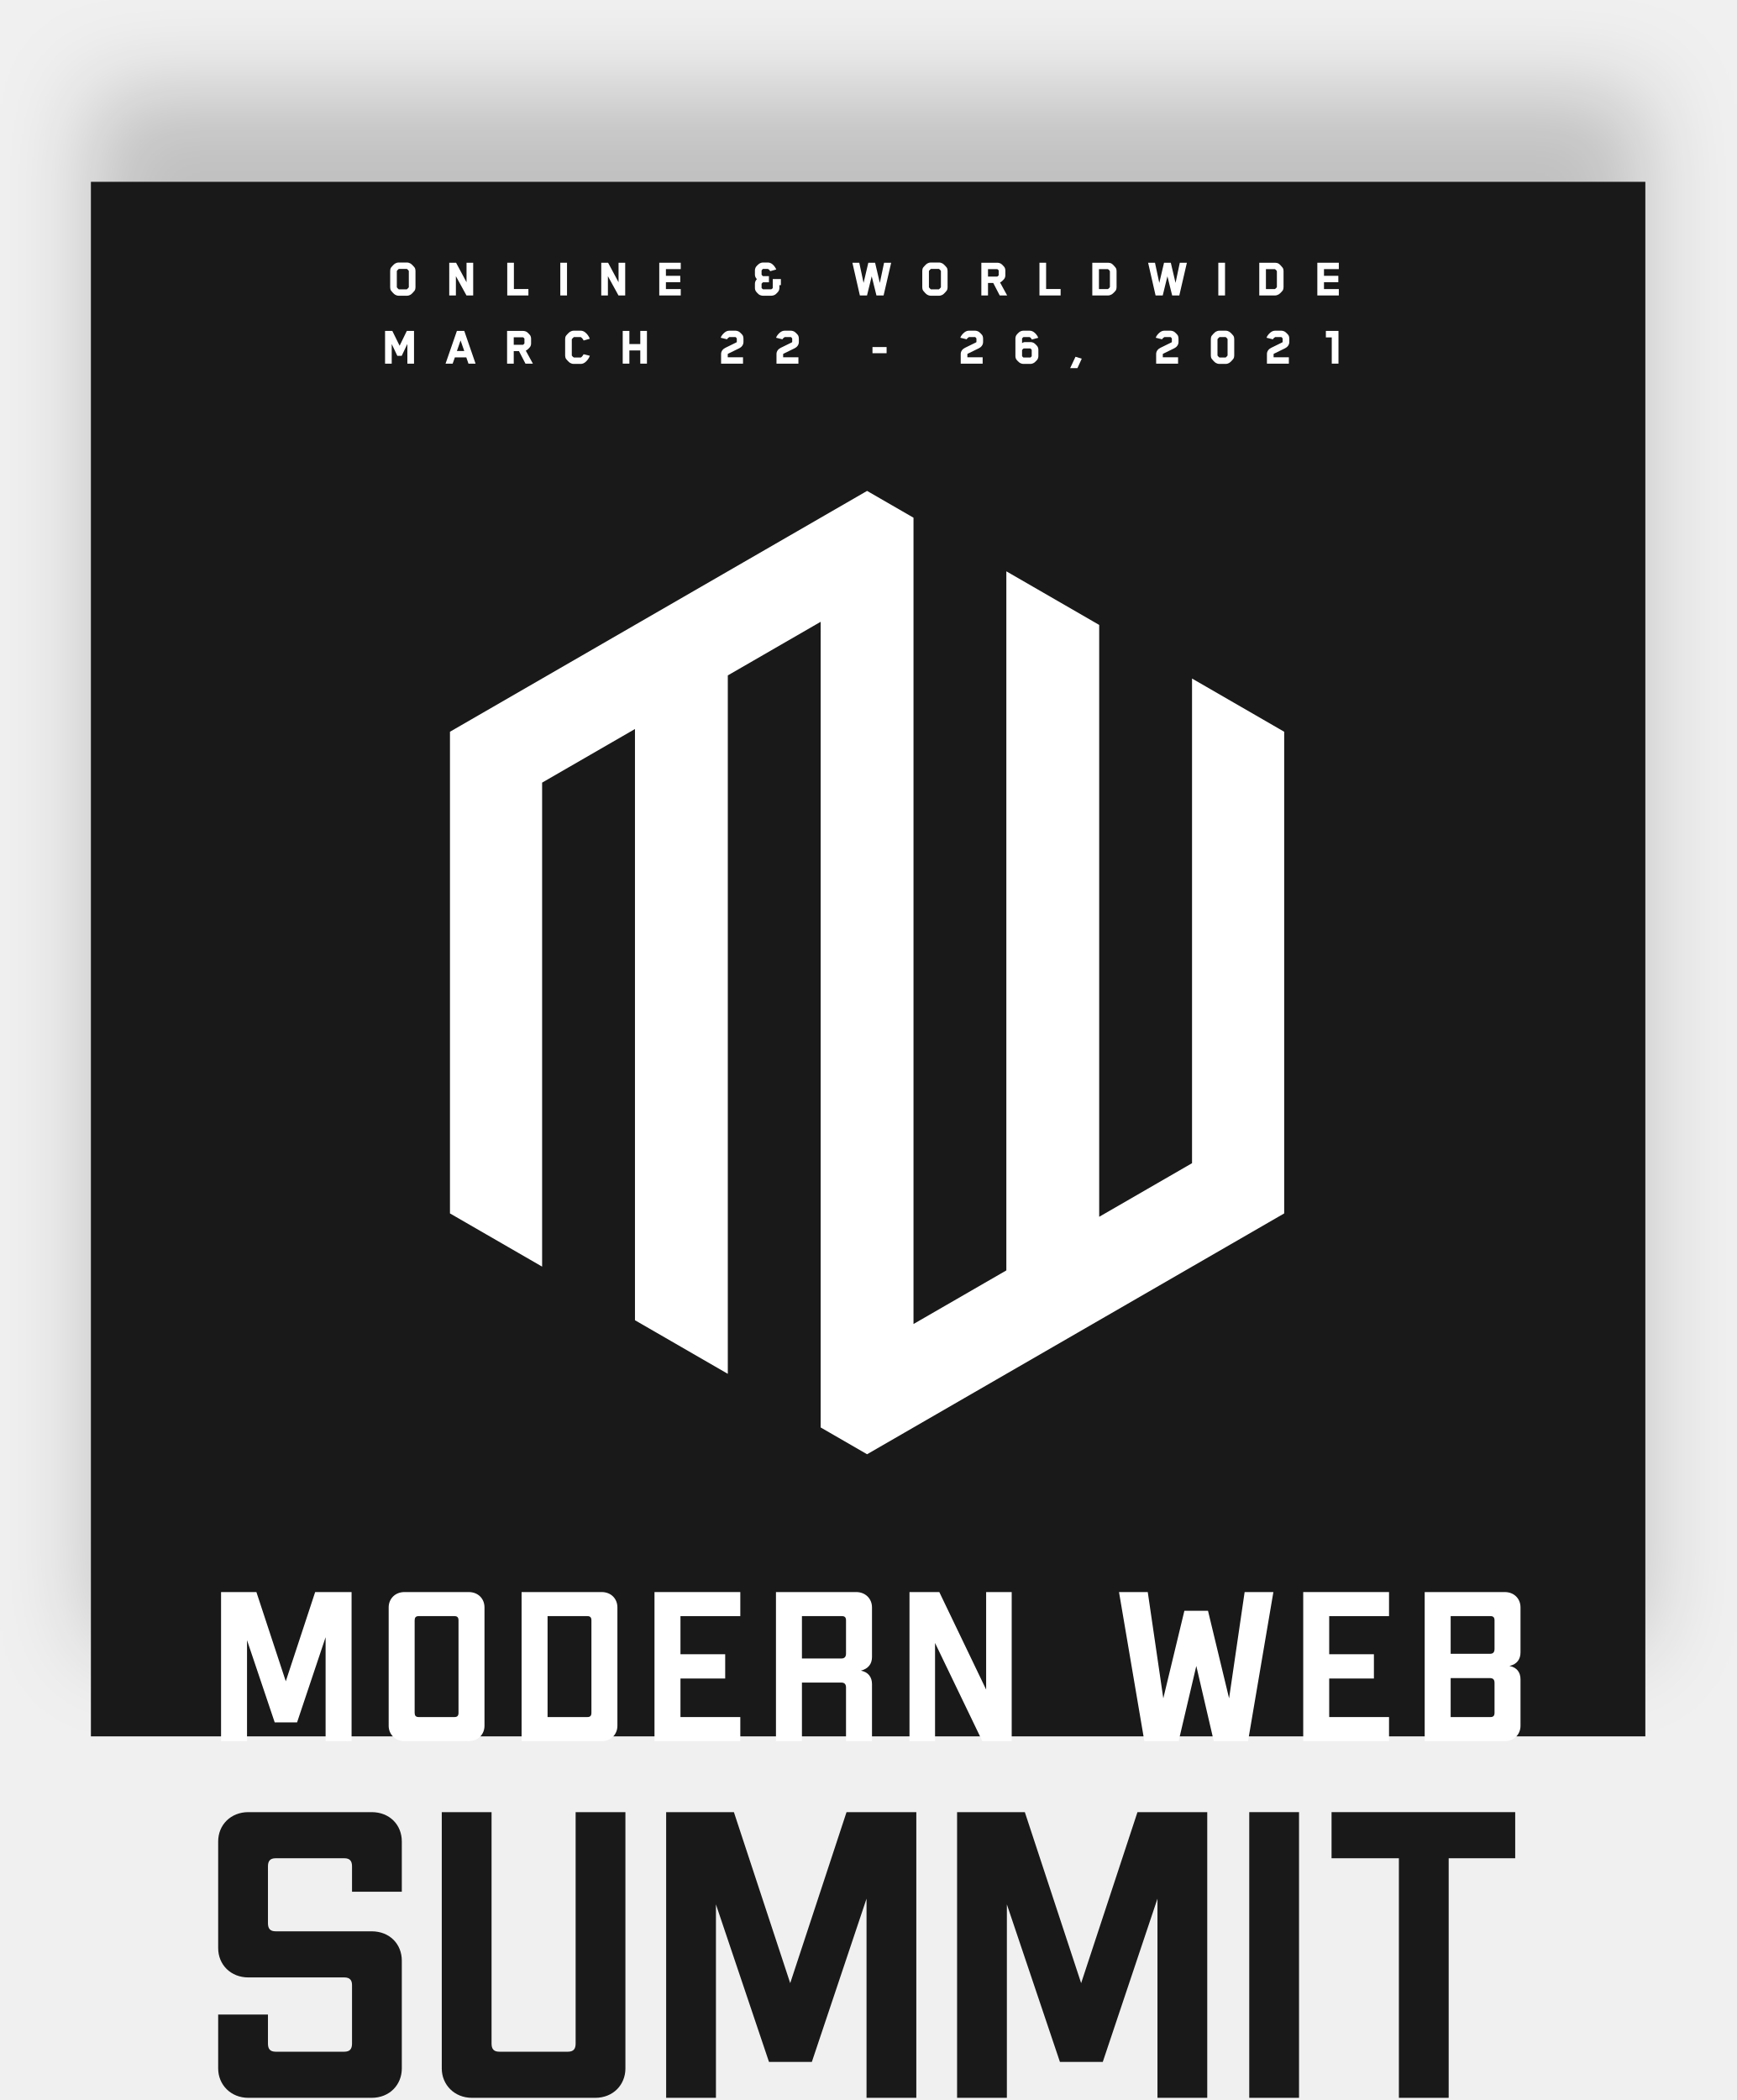
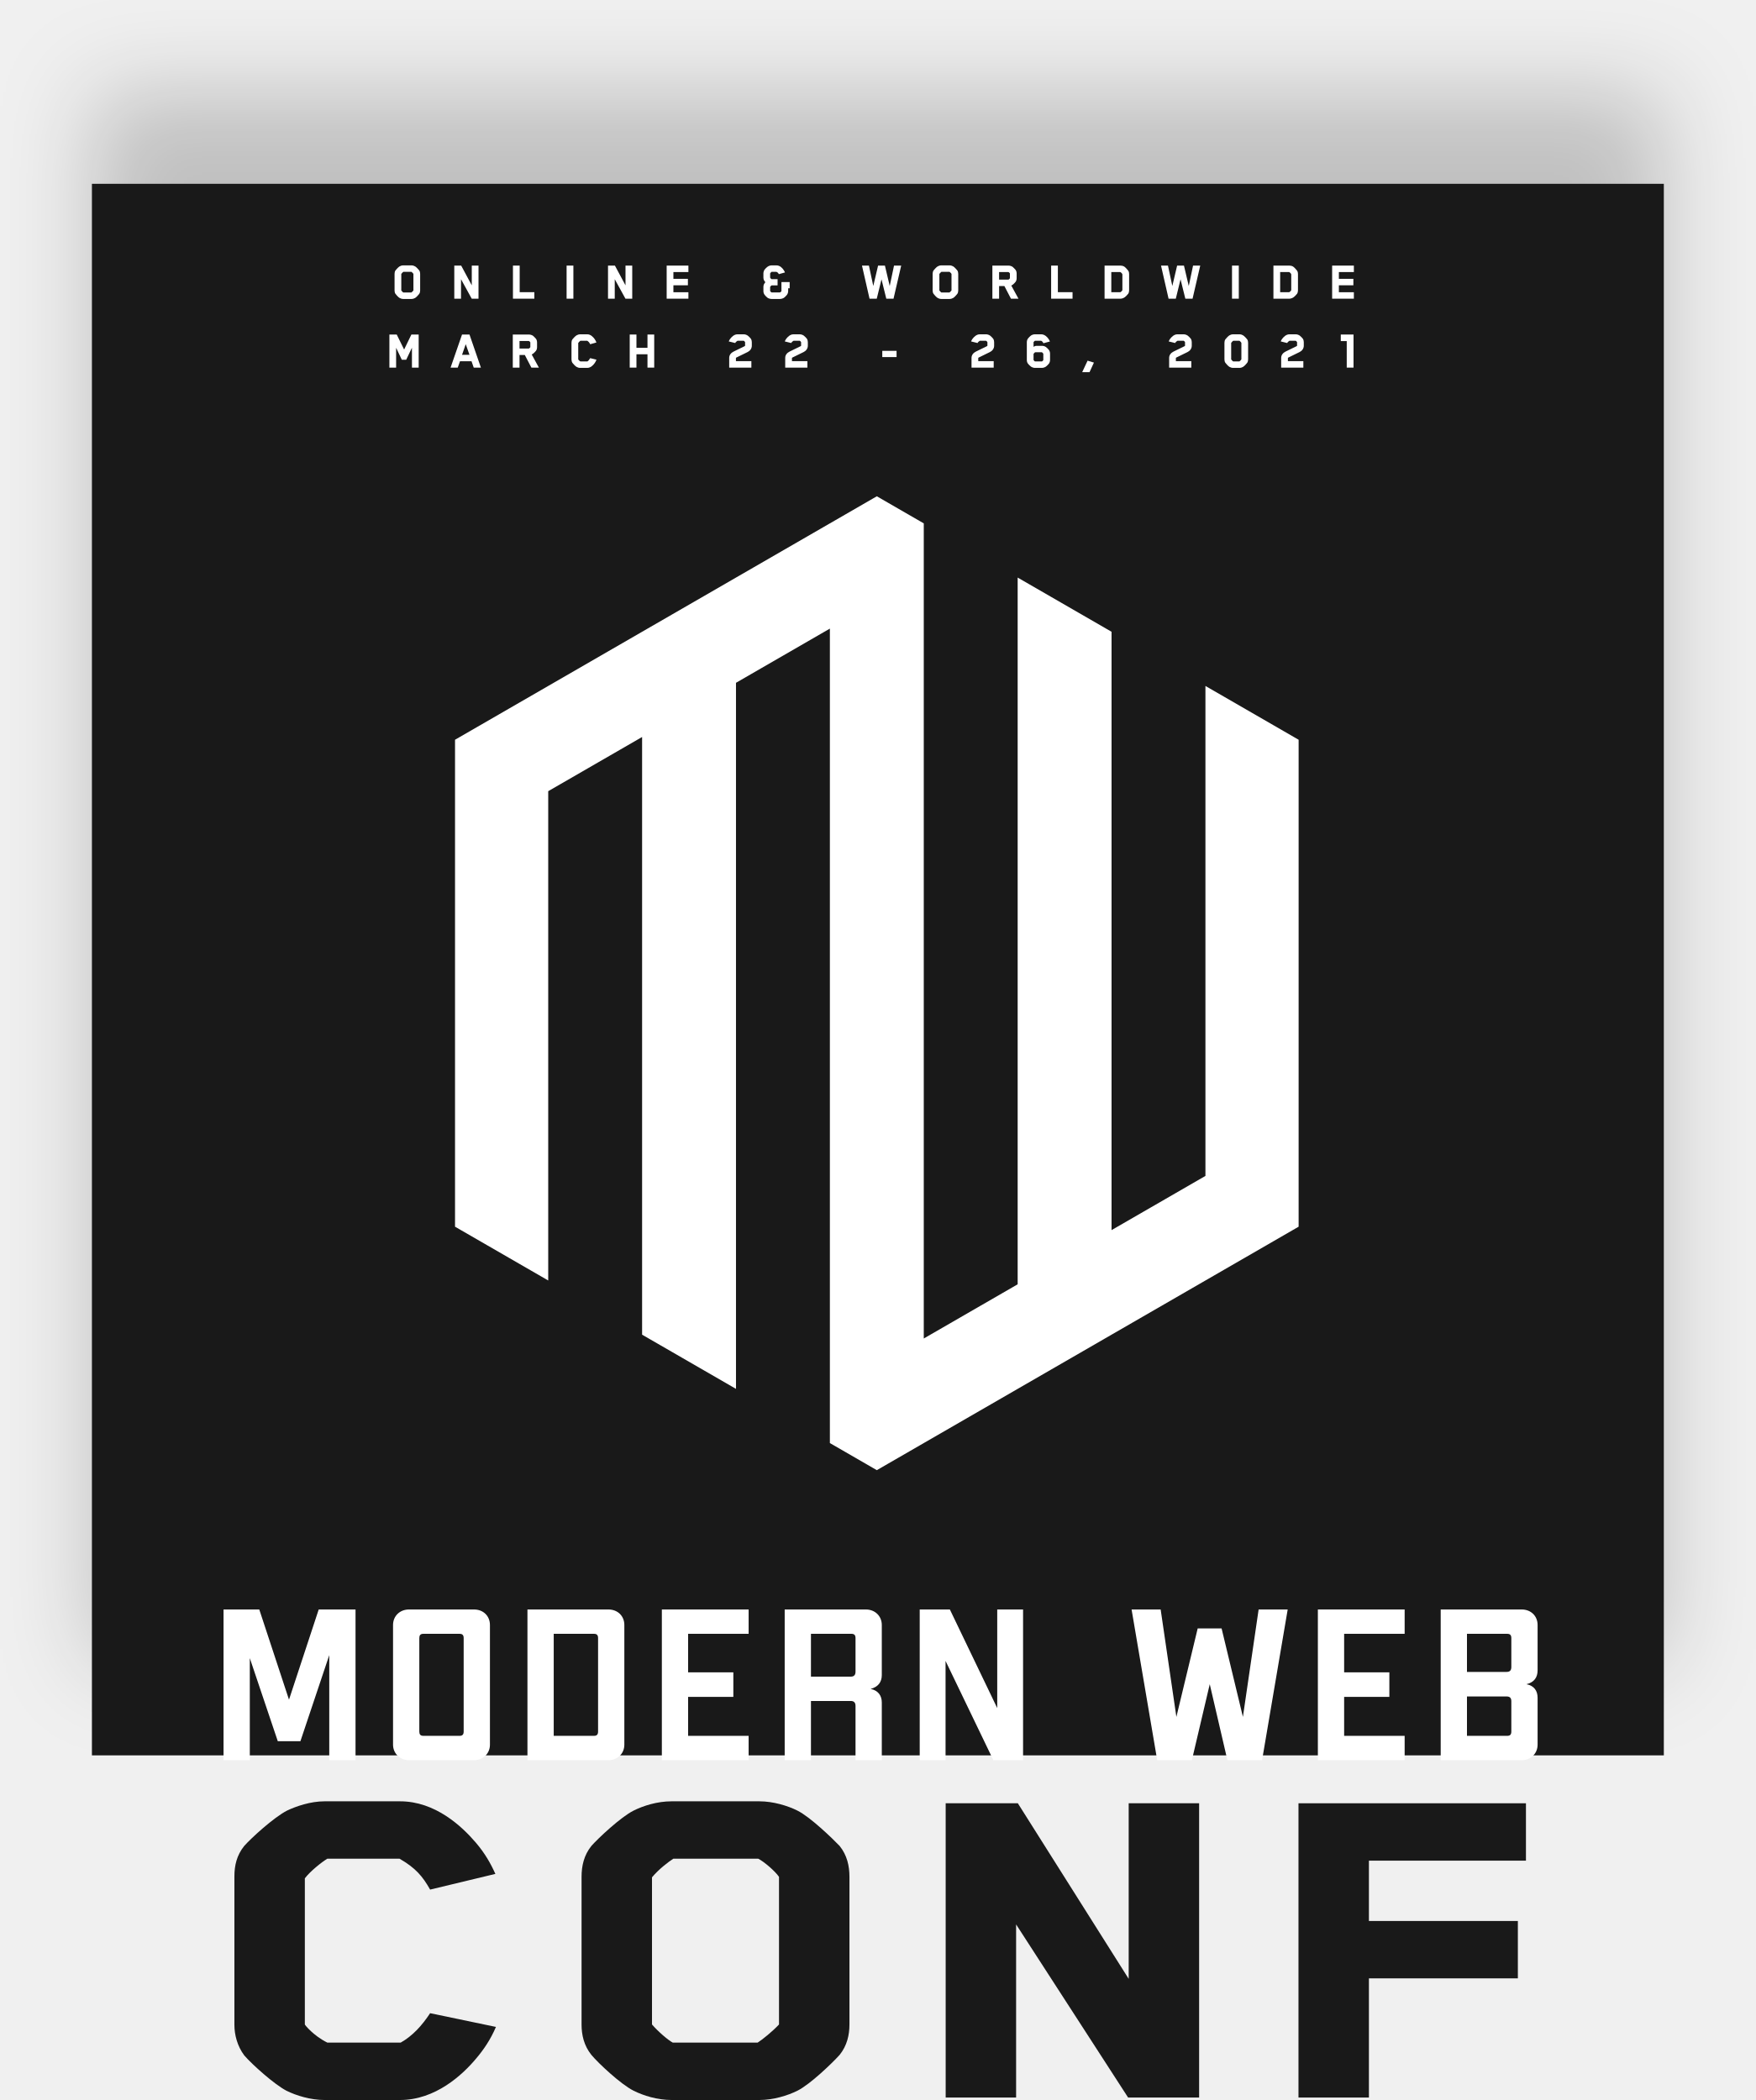
- <svg xmlns="http://www.w3.org/2000/svg" width="382" height="462" viewBox="0 0 382 462" fill="none">
+ <svg xmlns="http://www.w3.org/2000/svg" width="382" height="457" viewBox="0 0 382 457" fill="none">
  <g filter="url(#filter0_d)">
    <rect x="20" y="40" width="342" height="342" fill="#191919" />
  </g>
  <path d="M91.412 63.212V59.6C91.412 59.336 91.364 59.072 91.208 58.844C91.052 58.652 90.596 58.136 90.332 57.98C90.128 57.86 89.828 57.752 89.54 57.752H87.716C87.416 57.752 87.128 57.86 86.924 57.98C86.66 58.136 86.192 58.652 86.048 58.844C85.892 59.072 85.844 59.336 85.844 59.6V63.212C85.844 63.464 85.892 63.728 86.048 63.956C86.192 64.16 86.66 64.676 86.924 64.832C87.128 64.952 87.416 65.06 87.716 65.06H89.54C89.828 65.06 90.128 64.952 90.332 64.832C90.596 64.676 91.052 64.16 91.208 63.956C91.364 63.728 91.412 63.464 91.412 63.212ZM89.948 63.212C89.816 63.38 89.6 63.584 89.504 63.656H87.74C87.644 63.596 87.44 63.392 87.308 63.212V59.612C87.452 59.408 87.656 59.228 87.752 59.156H89.516C89.636 59.228 89.864 59.456 89.948 59.6V63.212Z" fill="white" />
  <path d="M104.108 65V57.8H102.644V62.096L100.34 57.8H98.84V65H100.304V60.764L102.632 65H104.108Z" fill="white" />
  <path d="M116.258 65V63.584H113.066V57.8H111.602V65H116.258Z" fill="white" />
  <path d="M124.751 65V57.8H123.275V65H124.751Z" fill="white" />
  <path d="M137.554 65V57.8H136.09V62.096L133.786 57.8H132.286V65H133.75V60.764L136.078 65H137.554Z" fill="white" />
  <path d="M149.775 65V63.596H146.511V62.084H149.667V60.68H146.511V59.204H149.775V57.8H145.047V65H149.775Z" fill="white" />
  <path d="M171.806 62.732V61.388H170.018V63.356C169.934 63.512 169.73 63.644 169.682 63.644H167.87C167.846 63.644 167.654 63.488 167.558 63.344V62.42C167.654 62.276 167.846 62.108 167.87 62.108H169.178V60.752H167.87C167.822 60.752 167.642 60.584 167.558 60.416V59.492C167.654 59.336 167.846 59.156 167.87 59.156H168.902C169.034 59.216 169.25 59.252 169.454 59.66L170.786 59.288C170.714 59.096 170.618 58.94 170.51 58.772C170.258 58.376 169.718 57.752 168.938 57.752H167.87C167.522 57.752 167.21 57.896 166.97 58.064C166.802 58.184 166.454 58.52 166.334 58.7C166.19 58.916 166.094 59.228 166.094 59.492V60.404C166.094 60.884 166.298 61.16 166.526 61.412C166.31 61.64 166.094 61.964 166.094 62.42V63.344C166.094 63.632 166.178 63.908 166.334 64.124C166.442 64.292 166.79 64.652 166.97 64.784C167.21 64.952 167.57 65.06 167.87 65.06H169.682C169.982 65.06 170.354 64.952 170.594 64.784C170.774 64.664 171.122 64.292 171.242 64.124C171.386 63.908 171.482 63.62 171.482 63.344V62.732H171.806Z" fill="white" />
  <path d="M196.072 57.8H194.512C194.2 59.252 193.888 60.776 193.576 62.24L192.532 57.8H191.044C190.708 59.252 190.336 60.776 190 62.24L189.052 57.8H187.54L189.184 65H190.756C191.092 63.608 191.452 62.18 191.788 60.788L192.832 65H194.404L196.072 57.8Z" fill="white" />
  <path d="M208.482 63.212V59.6C208.482 59.336 208.434 59.072 208.278 58.844C208.122 58.652 207.666 58.136 207.402 57.98C207.198 57.86 206.898 57.752 206.61 57.752H204.786C204.486 57.752 204.198 57.86 203.994 57.98C203.73 58.136 203.262 58.652 203.118 58.844C202.962 59.072 202.914 59.336 202.914 59.6V63.212C202.914 63.464 202.962 63.728 203.118 63.956C203.262 64.16 203.73 64.676 203.994 64.832C204.198 64.952 204.486 65.06 204.786 65.06H206.61C206.898 65.06 207.198 64.952 207.402 64.832C207.666 64.676 208.122 64.16 208.278 63.956C208.434 63.728 208.482 63.464 208.482 63.212ZM207.018 63.212C206.886 63.38 206.67 63.584 206.574 63.656H204.81C204.714 63.596 204.51 63.392 204.378 63.212V59.612C204.522 59.408 204.726 59.228 204.822 59.156H206.586C206.706 59.228 206.934 59.456 207.018 59.6V63.212Z" fill="white" />
  <path d="M221.191 60.548V59.528C221.191 59.264 221.119 58.952 220.963 58.736C220.843 58.58 220.483 58.208 220.315 58.076C220.087 57.908 219.715 57.8 219.415 57.8H215.911V65H217.375V62.252H218.527L219.955 65H221.587C221.587 65 220.615 63.224 220.027 62.144C220.123 62.096 220.219 62.048 220.315 61.976C220.483 61.856 220.855 61.496 220.963 61.328C221.119 61.1 221.191 60.836 221.191 60.548ZM219.727 60.56C219.655 60.68 219.451 60.848 219.415 60.848H217.375V59.204H219.415C219.535 59.264 219.667 59.396 219.727 59.492V60.56Z" fill="white" />
  <path d="M233.352 65V63.584H230.16V57.8H228.696V65H233.352Z" fill="white" />
  <path d="M245.661 63.188V59.636C245.661 59.384 245.625 59.132 245.457 58.892C245.313 58.7 244.869 58.184 244.605 58.016C244.377 57.872 244.065 57.8 243.813 57.8H240.321V65H243.813C244.089 65 244.377 64.88 244.581 64.772C244.845 64.616 245.301 64.16 245.469 63.92C245.613 63.692 245.661 63.404 245.661 63.188ZM244.197 63.14C244.077 63.368 243.921 63.5 243.753 63.596H241.785V59.204H243.753C243.933 59.312 244.089 59.432 244.197 59.696V63.14Z" fill="white" />
  <path d="M261.134 57.8H259.574C259.262 59.252 258.95 60.776 258.638 62.24L257.594 57.8H256.106C255.77 59.252 255.398 60.776 255.062 62.24L254.114 57.8H252.602L254.246 65H255.818C256.154 63.608 256.514 62.18 256.85 60.788L257.894 65H259.466L261.134 57.8Z" fill="white" />
  <path d="M269.524 65V57.8H268.048V65H269.524Z" fill="white" />
  <path d="M282.399 63.188V59.636C282.399 59.384 282.363 59.132 282.195 58.892C282.051 58.7 281.607 58.184 281.343 58.016C281.115 57.872 280.803 57.8 280.551 57.8H277.059V65H280.551C280.827 65 281.115 64.88 281.319 64.772C281.583 64.616 282.039 64.16 282.207 63.92C282.351 63.692 282.399 63.404 282.399 63.188ZM280.935 63.14C280.815 63.368 280.659 63.5 280.491 63.596H278.523V59.204H280.491C280.671 59.312 280.827 59.432 280.935 59.696V63.14Z" fill="white" />
  <path d="M294.561 65V63.596H291.297V62.084H294.453V60.68H291.297V59.204H294.561V57.8H289.833V65H294.561Z" fill="white" />
  <path d="M91.091 80V72.8H89.507C88.979 73.868 88.451 74.984 87.923 76.064L86.315 72.8H84.719V80H86.183V75.68L87.419 78.284H88.379C88.787 77.42 89.219 76.544 89.627 75.668V80H91.091Z" fill="white" />
  <path d="M104.63 80L102.146 72.8H100.526L98.03 80H99.59C99.746 79.556 99.926 79.064 100.082 78.62H102.59L103.07 80H104.63ZM102.146 77.216H100.526C100.79 76.448 101.066 75.668 101.33 74.9L102.146 77.216Z" fill="white" />
  <path d="M116.847 75.548V74.528C116.847 74.264 116.775 73.952 116.619 73.736C116.499 73.58 116.139 73.208 115.971 73.076C115.743 72.908 115.371 72.8 115.071 72.8H111.567V80H113.031V77.252H114.183L115.611 80H117.243C117.243 80 116.271 78.224 115.683 77.144C115.779 77.096 115.875 77.048 115.971 76.976C116.139 76.856 116.511 76.496 116.619 76.328C116.775 76.1 116.847 75.836 116.847 75.548ZM115.383 75.56C115.311 75.68 115.107 75.848 115.071 75.848H113.031V74.204H115.071C115.191 74.264 115.323 74.396 115.383 74.492V75.56Z" fill="white" />
  <path d="M129.764 74.528C129.668 74.276 129.548 74.024 129.356 73.76C129.068 73.364 128.516 72.752 127.784 72.752H126.212C125.924 72.752 125.624 72.872 125.432 72.98C125.156 73.148 124.688 73.652 124.544 73.844C124.388 74.072 124.34 74.324 124.34 74.588V78.224C124.34 78.464 124.4 78.74 124.544 78.968C124.712 79.196 125.168 79.676 125.42 79.832C125.624 79.952 125.924 80.06 126.212 80.06H127.784C128.516 80.06 129.08 79.448 129.368 79.04C129.524 78.824 129.668 78.572 129.776 78.272L128.408 77.936C128.24 78.236 128.048 78.488 127.796 78.656H126.272C125.984 78.488 125.804 78.224 125.804 78.212V74.636C125.912 74.468 126.152 74.24 126.272 74.156H127.772C128.108 74.384 128.252 74.588 128.408 74.912L129.764 74.528Z" fill="white" />
  <path d="M142.336 80V72.8H140.872V75.692H138.472V72.8H137.008V80H138.472V77.096H140.872V80H142.336Z" fill="white" />
  <path d="M160.464 74.156H161.82C161.856 74.156 162.024 74.3 162.108 74.456V75.2C162.108 75.248 162.084 75.296 162.036 75.32C161.232 75.716 160.392 76.124 159.588 76.52C159.072 76.772 158.652 77.252 158.652 77.876V80H163.476V78.596H160.116V77.912C160.116 77.852 160.164 77.84 160.224 77.804C161.028 77.408 161.844 77.012 162.648 76.616C163.14 76.376 163.572 75.896 163.572 75.236V74.48C163.572 74.372 163.548 73.952 163.356 73.7C163.224 73.532 162.876 73.16 162.696 73.04C162.456 72.872 162.12 72.752 161.82 72.752H160.44C159.708 72.752 159.144 73.364 158.856 73.748C158.748 73.892 158.652 74.072 158.556 74.3L159.96 74.648C160.044 74.444 160.332 74.228 160.464 74.156Z" fill="white" />
  <path d="M172.651 74.156H174.007C174.043 74.156 174.211 74.3 174.295 74.456V75.2C174.295 75.248 174.271 75.296 174.223 75.32C173.419 75.716 172.579 76.124 171.775 76.52C171.259 76.772 170.839 77.252 170.839 77.876V80H175.663V78.596H172.303V77.912C172.303 77.852 172.351 77.84 172.411 77.804C173.215 77.408 174.031 77.012 174.835 76.616C175.327 76.376 175.759 75.896 175.759 75.236V74.48C175.759 74.372 175.735 73.952 175.543 73.7C175.411 73.532 175.063 73.16 174.883 73.04C174.643 72.872 174.307 72.752 174.007 72.752H172.627C171.895 72.752 171.331 73.364 171.043 73.748C170.935 73.892 170.839 74.072 170.743 74.3L172.147 74.648C172.231 74.444 172.519 74.228 172.651 74.156Z" fill="white" />
  <path d="M195.066 77.708V76.352H191.958V77.708H195.066Z" fill="white" />
  <path d="M213.186 74.156H214.542C214.578 74.156 214.746 74.3 214.83 74.456V75.2C214.83 75.248 214.806 75.296 214.758 75.32C213.954 75.716 213.114 76.124 212.31 76.52C211.794 76.772 211.374 77.252 211.374 77.876V80H216.198V78.596H212.838V77.912C212.838 77.852 212.886 77.84 212.946 77.804C213.75 77.408 214.566 77.012 215.37 76.616C215.862 76.376 216.294 75.896 216.294 75.236V74.48C216.294 74.372 216.27 73.952 216.078 73.7C215.946 73.532 215.598 73.16 215.418 73.04C215.178 72.872 214.842 72.752 214.542 72.752H213.162C212.43 72.752 211.866 73.364 211.578 73.748C211.47 73.892 211.374 74.072 211.278 74.3L212.682 74.648C212.766 74.444 213.054 74.228 213.186 74.156Z" fill="white" />
  <path d="M223.406 74.492V78.344C223.406 78.62 223.478 78.896 223.634 79.112C223.742 79.28 224.114 79.64 224.294 79.772C224.534 79.94 224.87 80.06 225.17 80.06H226.694C226.994 80.06 227.33 79.94 227.57 79.772C227.75 79.628 228.122 79.28 228.23 79.112C228.374 78.896 228.458 78.596 228.458 78.332V76.964C228.458 76.688 228.386 76.412 228.23 76.184C228.122 76.016 227.738 75.644 227.57 75.524C227.318 75.344 227.006 75.26 226.694 75.26H225.41C225.266 75.26 225.086 75.356 224.942 75.44C224.918 75.452 224.894 75.476 224.87 75.488V74.456C224.978 74.3 225.146 74.156 225.182 74.156H226.514C226.682 74.216 226.886 74.396 227.018 74.696L228.434 74.312C228.338 74.084 228.23 73.904 228.134 73.76C227.858 73.34 227.27 72.752 226.55 72.752H225.17C224.87 72.752 224.534 72.86 224.294 73.028C224.102 73.16 223.742 73.544 223.634 73.7C223.478 73.928 223.406 74.216 223.406 74.492ZM224.87 77.012C224.966 76.856 225.11 76.736 225.182 76.676C225.23 76.652 225.302 76.652 225.326 76.652H226.67C226.718 76.652 226.91 76.82 226.994 76.976V78.368C226.898 78.524 226.73 78.656 226.694 78.656H225.182C225.146 78.656 224.954 78.5 224.87 78.344V77.012Z" fill="white" />
  <path d="M238.005 78.908L236.625 78.488L235.449 80.996H237.045L238.005 78.908Z" fill="white" />
  <path d="M256.182 74.156H257.538C257.574 74.156 257.742 74.3 257.826 74.456V75.2C257.826 75.248 257.802 75.296 257.754 75.32C256.95 75.716 256.11 76.124 255.306 76.52C254.79 76.772 254.37 77.252 254.37 77.876V80H259.194V78.596H255.834V77.912C255.834 77.852 255.882 77.84 255.942 77.804C256.746 77.408 257.562 77.012 258.366 76.616C258.858 76.376 259.29 75.896 259.29 75.236V74.48C259.29 74.372 259.266 73.952 259.074 73.7C258.942 73.532 258.594 73.16 258.414 73.04C258.174 72.872 257.838 72.752 257.538 72.752H256.158C255.426 72.752 254.862 73.364 254.574 73.748C254.466 73.892 254.37 74.072 254.274 74.3L255.678 74.648C255.762 74.444 256.05 74.228 256.182 74.156Z" fill="white" />
  <path d="M271.55 78.212V74.6C271.55 74.336 271.502 74.072 271.346 73.844C271.202 73.652 270.746 73.148 270.458 72.98H270.47C270.266 72.86 269.978 72.752 269.69 72.752H268.274C267.974 72.752 267.686 72.86 267.482 72.98C267.218 73.136 266.75 73.652 266.606 73.844C266.45 74.072 266.402 74.336 266.402 74.6V78.212C266.402 78.464 266.45 78.728 266.606 78.956C266.75 79.16 267.218 79.676 267.482 79.832C267.686 79.952 267.974 80.06 268.274 80.06H269.69C269.978 80.06 270.266 79.952 270.47 79.832H270.458C270.746 79.664 271.202 79.16 271.346 78.956C271.502 78.728 271.55 78.464 271.55 78.212ZM270.086 78.212C269.954 78.404 269.75 78.596 269.654 78.656H268.298C268.19 78.596 267.986 78.392 267.866 78.212V74.612C268.01 74.408 268.214 74.228 268.31 74.156H269.666C269.786 74.228 270.002 74.444 270.086 74.6V78.212Z" fill="white" />
  <path d="M280.557 74.156H281.913C281.949 74.156 282.117 74.3 282.201 74.456V75.2C282.201 75.248 282.177 75.296 282.129 75.32C281.325 75.716 280.485 76.124 279.681 76.52C279.165 76.772 278.745 77.252 278.745 77.876V80H283.569V78.596H280.209V77.912C280.209 77.852 280.257 77.84 280.317 77.804C281.121 77.408 281.937 77.012 282.741 76.616C283.233 76.376 283.665 75.896 283.665 75.236V74.48C283.665 74.372 283.641 73.952 283.449 73.7C283.317 73.532 282.969 73.16 282.789 73.04C282.549 72.872 282.213 72.752 281.913 72.752H280.533C279.801 72.752 279.237 73.364 278.949 73.748C278.841 73.892 278.745 74.072 278.649 74.3L280.053 74.648C280.137 74.444 280.425 74.228 280.557 74.156Z" fill="white" />
  <path d="M294.485 80V72.8H291.713V74.228H293.009V80H294.485Z" fill="white" />
  <path d="M262.266 149.278L282.542 160.984V266.952L190.771 319.936L180.557 314.039V136.796L160.129 148.59V302.245L139.702 290.451V160.384L119.275 172.177V278.657L99 266.952V160.984L190.771 108L200.984 113.897V291.283L221.411 279.49V125.69L241.839 137.484V267.696L262.266 255.902V149.278Z" fill="white" />
-   <path d="M81.761 398.669H54.645C50.783 398.669 48 401.453 48 405.134V428.569C48 432.251 50.783 435.034 54.645 435.034H75.745C77.002 435.034 77.451 435.663 77.451 436.74V449.58C77.451 450.748 77.002 451.376 75.745 451.376H60.66C59.403 451.376 58.954 450.748 58.954 449.58V443.205H48V455.058C48 458.649 50.783 461.522 54.645 461.522H81.761C85.712 461.522 88.406 458.649 88.406 455.058V431.353C88.406 427.672 85.712 424.888 81.761 424.888H60.66C59.403 424.888 58.954 424.26 58.954 423.092V410.611C58.954 409.444 59.403 408.816 60.66 408.816H75.745C77.002 408.816 77.451 409.444 77.451 410.611V416.178H88.406V405.134C88.406 401.453 85.712 398.669 81.761 398.669Z" fill="#191919" />
-   <path d="M126.647 398.669V449.58C126.647 450.748 126.198 451.376 124.941 451.376H109.856C108.599 451.376 108.15 450.748 108.15 449.58V398.669H97.196V455.058C97.196 458.649 99.979 461.522 103.84 461.522H130.957C134.908 461.522 137.601 458.649 137.601 455.058V398.669H126.647Z" fill="#191919" />
-   <path d="M201.604 398.669H186.25L173.859 436.291L161.468 398.669H146.563V461.522H157.517V418.962L169.19 453.621H178.618L190.65 417.705V461.522H201.604V398.669Z" fill="#191919" />
-   <path d="M265.614 398.669H250.26L237.869 436.291L225.478 398.669H210.573V461.522H221.527V418.962L233.2 453.621H242.628L254.66 417.705V461.522H265.614V398.669Z" fill="#191919" />
-   <path d="M274.853 461.522H285.807V398.669H274.853V461.522Z" fill="#191919" />
-   <path d="M333.367 398.669H292.962V408.816H307.777V461.522H318.731V408.816H333.367V398.669Z" fill="#191919" />
  <path d="M77.352 350.254H69.341L62.876 369.883L56.411 350.254H48.635V383.047H54.35V360.841L60.44 378.924H65.359L71.637 360.185V383.047H77.352V350.254Z" fill="white" />
  <path d="M103.128 350.254H88.981C86.966 350.254 85.514 351.706 85.514 353.627V379.674C85.514 381.548 86.966 383.047 88.981 383.047H103.128C105.19 383.047 106.595 381.548 106.595 379.674V353.627C106.595 351.706 105.19 350.254 103.128 350.254ZM100.88 356.485V376.816C100.88 377.425 100.645 377.753 99.99 377.753H92.119C91.463 377.753 91.229 377.425 91.229 376.816V356.485C91.229 355.876 91.463 355.548 92.119 355.548H99.99C100.645 355.548 100.88 355.876 100.88 356.485Z" fill="white" />
  <path d="M132.372 350.254H114.757V383.047H132.372C134.433 383.047 135.838 381.548 135.838 379.674V353.627C135.838 351.706 134.433 350.254 132.372 350.254ZM130.123 356.485V376.816C130.123 377.425 129.889 377.753 129.233 377.753H120.473V355.548H129.233C129.889 355.548 130.123 355.876 130.123 356.485Z" fill="white" />
  <path d="M162.878 355.548V350.254H143.999V383.047H162.878V377.753H149.714V369.274H159.552V363.933H149.714V355.548H162.878Z" fill="white" />
  <path d="M188.385 350.254H170.724V383.047H176.439V370.164H185.106C185.808 370.164 186.136 370.539 186.136 371.241V383.047H191.852V370.492C191.852 368.993 191.055 367.868 189.416 367.54C191.055 367.119 191.852 366.041 191.852 364.542V353.627C191.852 351.706 190.399 350.254 188.385 350.254ZM186.136 356.485V363.793C186.136 364.495 185.808 364.87 185.106 364.87H176.439V355.548H185.246C185.902 355.548 186.136 355.876 186.136 356.485Z" fill="white" />
  <path d="M216.967 350.254V371.71L206.661 350.254H200.102V383.047H205.724V361.45L216.124 383.047H222.589V350.254H216.967Z" fill="white" />
  <path d="M273.839 350.254L270.419 373.631L265.781 354.376H260.581L255.944 373.631L252.524 350.254H246.199L251.774 383.047H259.317L263.205 366.51L267.046 383.047H274.589L280.163 350.254H273.839Z" fill="white" />
  <path d="M305.607 355.548V350.254H286.728V383.047H305.607V377.753H292.443V369.274H302.281V363.933H292.443V355.548H305.607Z" fill="white" />
  <path d="M331.067 350.254H313.453V383.047H331.067C333.129 383.047 334.534 381.548 334.534 379.674V369.461C334.534 367.962 333.785 366.838 332.098 366.51C333.785 366.135 334.534 365.011 334.534 363.512V353.627C334.534 351.706 333.129 350.254 331.067 350.254ZM328.819 356.485V362.762C328.819 363.512 328.491 363.84 327.788 363.84H319.168V355.548H327.929C328.585 355.548 328.819 355.876 328.819 356.485ZM328.819 370.211V376.816C328.819 377.425 328.585 377.753 327.929 377.753H319.168V369.18H327.788C328.491 369.18 328.819 369.508 328.819 370.211Z" fill="white" />
+   <path d="M107.776 407.796C106.771 405.555 105.515 403.314 103.505 400.966C100.491 397.443 94.712 392 87.05 392H70.595C67.581 392 64.44 393.067 62.431 394.028C59.541 395.522 54.643 400.005 53.135 401.713C51.502 403.741 51 405.982 51 408.33V440.67C51 442.805 51.628 445.259 53.135 447.287C54.894 449.315 59.667 453.585 62.305 454.972C64.44 456.039 67.581 457 70.595 457H87.05C94.712 457 100.616 451.557 103.631 447.928C105.264 446.007 106.771 443.765 107.902 441.097L93.582 438.108C91.823 440.777 89.814 443.018 87.176 444.512H71.223C68.209 443.018 66.325 440.67 66.325 440.563V408.757C67.455 407.263 69.967 405.235 71.223 404.488H86.925C90.442 406.516 91.949 408.33 93.582 411.212L107.776 407.796Z" fill="#191919" />
+   <path d="M184.814 440.563V408.437C184.814 406.089 184.311 403.741 182.678 401.713C181.045 400.005 176.272 395.415 173.509 394.028C171.373 392.961 168.233 392 165.218 392H146.126C142.985 392 139.971 392.961 137.835 394.028C135.072 395.415 130.173 400.005 128.666 401.713C127.033 403.741 126.53 406.089 126.53 408.437V440.563C126.53 442.805 127.033 445.153 128.666 447.181C130.173 448.995 135.072 453.585 137.835 454.972C139.971 456.039 142.985 457 146.126 457H165.218C168.233 457 171.373 456.039 173.509 454.972C176.272 453.585 181.045 448.995 182.678 447.181C184.311 445.153 184.814 442.805 184.814 440.563ZM169.489 440.563C168.107 442.057 165.846 443.872 164.842 444.512H146.377C145.372 443.979 143.237 442.164 141.855 440.563V408.544C143.362 406.729 145.498 405.128 146.502 404.488H164.967C166.223 405.128 168.61 407.156 169.489 408.437V440.563Z" fill="#191919" />
+   <path d="M260.893 456.466V392.427H245.568V430.637L221.451 392.427H205.75V456.466H221.074V418.79L245.442 456.466H260.893Z" fill="#191919" />
+   <path d="M332 404.915V392.427H282.51V456.466H297.834V430.53H330.241V418.043H297.834V404.915H332Z" fill="#191919" />
  <defs>
    <filter id="filter0_d" x="0" y="0" width="382" height="382" filterUnits="userSpaceOnUse" color-interpolation-filters="sRGB">
      <feFlood flood-opacity="0" result="BackgroundImageFix" />
      <feColorMatrix in="SourceAlpha" type="matrix" values="0 0 0 0 0 0 0 0 0 0 0 0 0 0 0 0 0 0 127 0" />
      <feOffset dy="-20" />
      <feGaussianBlur stdDeviation="10" />
      <feColorMatrix type="matrix" values="0 0 0 0 0 0 0 0 0 0 0 0 0 0 0 0 0 0 0.2 0" />
      <feBlend mode="normal" in2="BackgroundImageFix" result="effect1_dropShadow" />
      <feBlend mode="normal" in="SourceGraphic" in2="effect1_dropShadow" result="shape" />
    </filter>
  </defs>
</svg>
